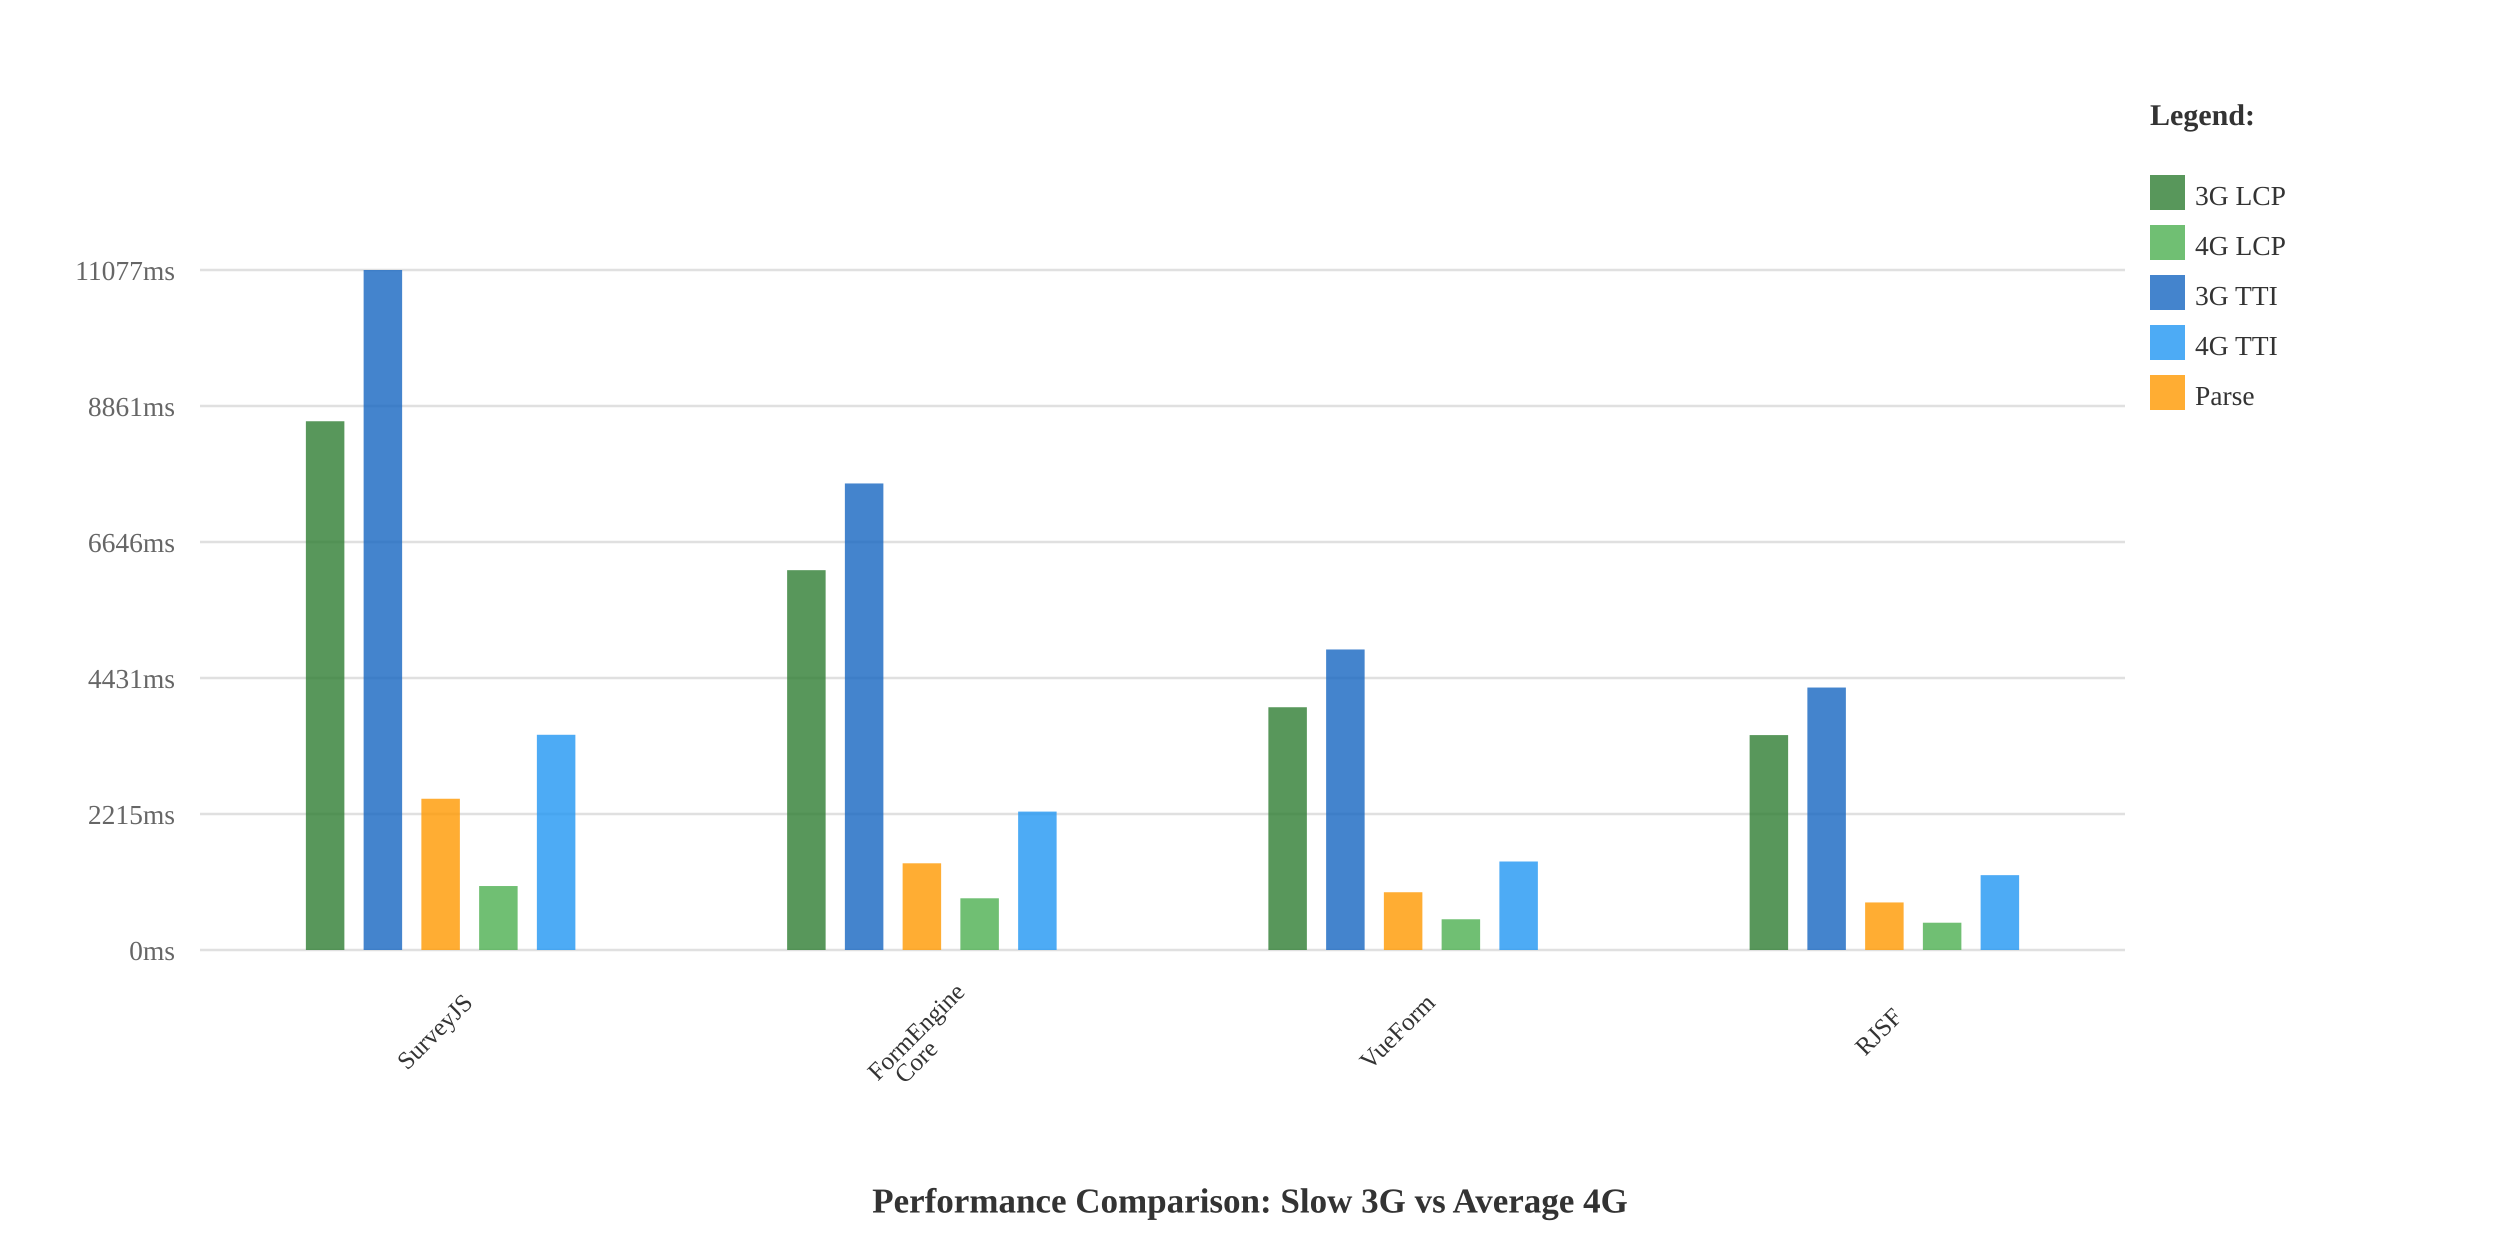
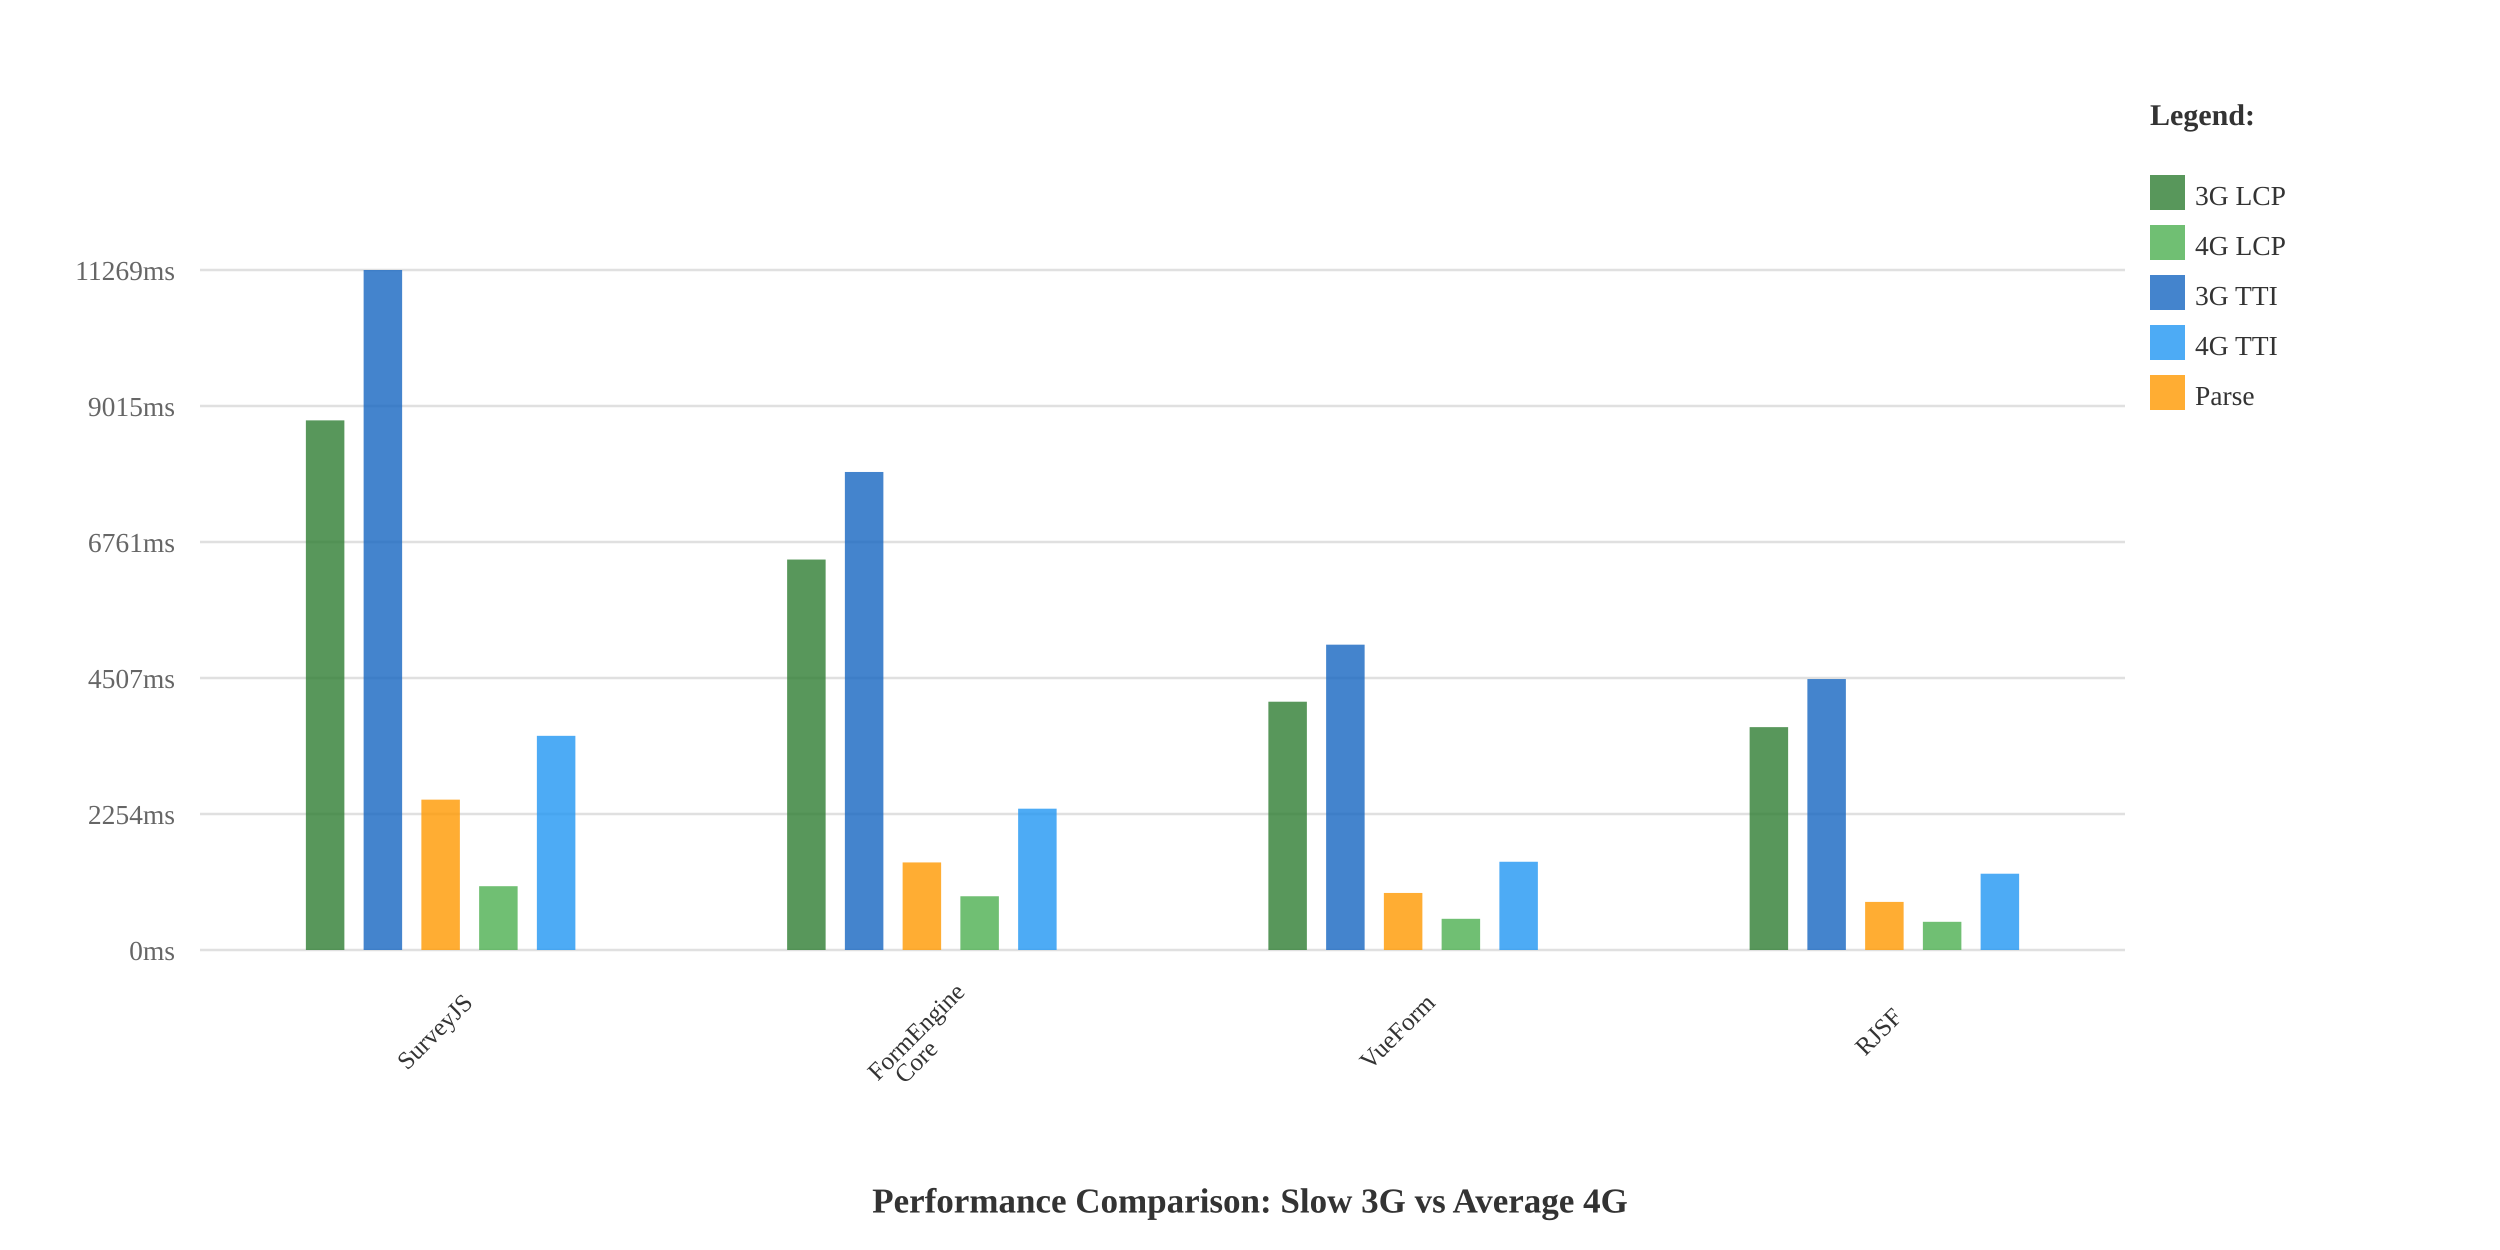
<svg xmlns="http://www.w3.org/2000/svg" width="1000" height="500" viewBox="0 0 1000 500">
  <rect width="1000" height="500" fill="white" />
  <line x1="80" y1="380" x2="850" y2="380" stroke="#e0e0e0" stroke-width="1" />
  <line x1="80" y1="325.6" x2="850" y2="325.6" stroke="#e0e0e0" stroke-width="1" />
  <line x1="80" y1="271.2" x2="850" y2="271.2" stroke="#e0e0e0" stroke-width="1" />
  <line x1="80" y1="216.8" x2="850" y2="216.8" stroke="#e0e0e0" stroke-width="1" />
  <line x1="80" y1="162.4" x2="850" y2="162.4" stroke="#e0e0e0" stroke-width="1" />
  <line x1="80" y1="108" x2="850" y2="108" stroke="#e0e0e0" stroke-width="1" />
-   <rect x="122.35" y="168.5" width="15.4" height="211.5" fill="#2E7D32" opacity="0.8" />
+   <rect x="122.35" y="168.146" width="15.4" height="211.854" fill="#2E7D32" opacity="0.8" />
  <rect x="145.45" y="108" width="15.4" height="272" fill="#1565C0" opacity="0.8" />
-   <rect x="168.55" y="319.5" width="15.4" height="60.5" fill="#FF9800" opacity="0.8" />
-   <rect x="191.65" y="354.412" width="15.4" height="25.588" fill="#4CAF50" opacity="0.8" />
-   <rect x="214.75" y="293.912" width="15.4" height="86.088" fill="#2196F3" opacity="0.8" />
-   <rect x="314.85" y="228.065" width="15.4" height="151.935" fill="#2E7D32" opacity="0.8" />
-   <rect x="337.95" y="193.383" width="15.4" height="186.617" fill="#1565C0" opacity="0.8" />
-   <rect x="361.05" y="345.318" width="15.4" height="34.682" fill="#FF9800" opacity="0.8" />
-   <rect x="384.15" y="359.316" width="15.4" height="20.684" fill="#4CAF50" opacity="0.8" />
-   <rect x="407.25" y="324.634" width="15.4" height="55.366" fill="#2196F3" opacity="0.8" />
-   <rect x="507.35" y="282.896" width="15.4" height="97.104" fill="#2E7D32" opacity="0.8" />
-   <rect x="530.45" y="259.791" width="15.4" height="120.209" fill="#1565C0" opacity="0.8" />
-   <rect x="553.55" y="356.895" width="15.4" height="23.105" fill="#FF9800" opacity="0.8" />
-   <rect x="576.65" y="367.704" width="15.4" height="12.296" fill="#4CAF50" opacity="0.8" />
-   <rect x="599.75" y="344.599" width="15.4" height="35.401" fill="#2196F3" opacity="0.8" />
-   <rect x="699.85" y="294.035" width="15.4" height="85.965" fill="#2E7D32" opacity="0.8" />
-   <rect x="722.95" y="275.012" width="15.4" height="104.988" fill="#1565C0" opacity="0.8" />
-   <rect x="746.05" y="360.976" width="15.4" height="19.024" fill="#FF9800" opacity="0.8" />
-   <rect x="769.15" y="369.084" width="15.4" height="10.916" fill="#4CAF50" opacity="0.8" />
-   <rect x="792.25" y="350.06" width="15.4" height="29.94" fill="#2196F3" opacity="0.8" />
+   <rect x="168.55" y="319.854" width="15.4" height="60.146" fill="#FF9800" opacity="0.8" />
+   <rect x="191.65" y="354.48" width="15.4" height="25.52" fill="#4CAF50" opacity="0.8" />
+   <rect x="214.75" y="294.334" width="15.4" height="85.666" fill="#2196F3" opacity="0.8" />
+   <rect x="314.85" y="223.816" width="15.4" height="156.184" fill="#2E7D32" opacity="0.8" />
+   <rect x="337.95" y="188.789" width="15.4" height="191.211" fill="#1565C0" opacity="0.8" />
+   <rect x="361.05" y="344.973" width="15.4" height="35.027" fill="#FF9800" opacity="0.8" />
+   <rect x="384.15" y="358.502" width="15.4" height="21.498" fill="#4CAF50" opacity="0.8" />
+   <rect x="407.25" y="323.475" width="15.4" height="56.525" fill="#2196F3" opacity="0.8" />
+   <rect x="507.35" y="280.685" width="15.4" height="99.315" fill="#2E7D32" opacity="0.8" />
+   <rect x="530.45" y="257.867" width="15.4" height="122.133" fill="#1565C0" opacity="0.8" />
+   <rect x="553.55" y="357.182" width="15.4" height="22.818" fill="#FF9800" opacity="0.8" />
+   <rect x="576.65" y="367.522" width="15.4" height="12.478" fill="#4CAF50" opacity="0.8" />
+   <rect x="599.75" y="344.704" width="15.4" height="35.296" fill="#2196F3" opacity="0.8" />
+   <rect x="699.85" y="290.855" width="15.4" height="89.145" fill="#2E7D32" opacity="0.8" />
+   <rect x="722.95" y="271.617" width="15.4" height="108.383" fill="#1565C0" opacity="0.8" />
+   <rect x="746.05" y="360.762" width="15.4" height="19.238" fill="#FF9800" opacity="0.8" />
+   <rect x="769.15" y="368.723" width="15.4" height="11.277" fill="#4CAF50" opacity="0.8" />
+   <rect x="792.25" y="349.485" width="15.4" height="30.515" fill="#2196F3" opacity="0.8" />
  <text x="70" y="384" text-anchor="end" font-size="11" fill="#666">0ms</text>
-   <text x="70" y="329.6" text-anchor="end" font-size="11" fill="#666">2215ms</text>
-   <text x="70" y="275.2" text-anchor="end" font-size="11" fill="#666">4431ms</text>
-   <text x="70" y="220.8" text-anchor="end" font-size="11" fill="#666">6646ms</text>
-   <text x="70" y="166.4" text-anchor="end" font-size="11" fill="#666">8861ms</text>
-   <text x="70" y="112" text-anchor="end" font-size="11" fill="#666">11077ms</text>
+   <text x="70" y="329.6" text-anchor="end" font-size="11" fill="#666">2254ms</text>
+   <text x="70" y="275.2" text-anchor="end" font-size="11" fill="#666">4507ms</text>
+   <text x="70" y="220.8" text-anchor="end" font-size="11" fill="#666">6761ms</text>
+   <text x="70" y="166.4" text-anchor="end" font-size="11" fill="#666">9015ms</text>
+   <text x="70" y="112" text-anchor="end" font-size="11" fill="#666">11269ms</text>
  <text x="176.25" y="415" text-anchor="middle" font-size="10" fill="#333" transform="rotate(-45 176.25 415)">SurveyJS</text>
  <text x="368.75" y="415" text-anchor="middle" font-size="10" fill="#333" transform="rotate(-45 368.75 415)">FormEngine</text>
  <text x="368.75" y="427" text-anchor="middle" font-size="10" fill="#333" transform="rotate(-45 368.75 427)">Core</text>
  <text x="561.25" y="415" text-anchor="middle" font-size="10" fill="#333" transform="rotate(-45 561.25 415)">VueForm</text>
  <text x="753.75" y="415" text-anchor="middle" font-size="10" fill="#333" transform="rotate(-45 753.75 415)">RJSF</text>
  <text x="500" y="485" text-anchor="middle" font-size="14" font-weight="600" fill="#333">Performance Comparison: Slow 3G vs Average 4G</text>
  <g transform="translate(860, 50)">
    <text x="0" y="0" font-size="12" font-weight="600" fill="#333">Legend:</text>
  </g>
  <g transform="translate(860, 70)">
    <rect width="14" height="14" fill="#2E7D32" opacity="0.8" />
    <text x="18" y="12" font-size="11" fill="#333">3G LCP</text>
  </g>
  <g transform="translate(860, 90)">
    <rect width="14" height="14" fill="#4CAF50" opacity="0.8" />
    <text x="18" y="12" font-size="11" fill="#333">4G LCP</text>
  </g>
  <g transform="translate(860, 110)">
    <rect width="14" height="14" fill="#1565C0" opacity="0.8" />
    <text x="18" y="12" font-size="11" fill="#333">3G TTI</text>
  </g>
  <g transform="translate(860, 130)">
    <rect width="14" height="14" fill="#2196F3" opacity="0.8" />
    <text x="18" y="12" font-size="11" fill="#333">4G TTI</text>
  </g>
  <g transform="translate(860, 150)">
    <rect width="14" height="14" fill="#FF9800" opacity="0.8" />
    <text x="18" y="12" font-size="11" fill="#333">Parse</text>
  </g>
</svg>
